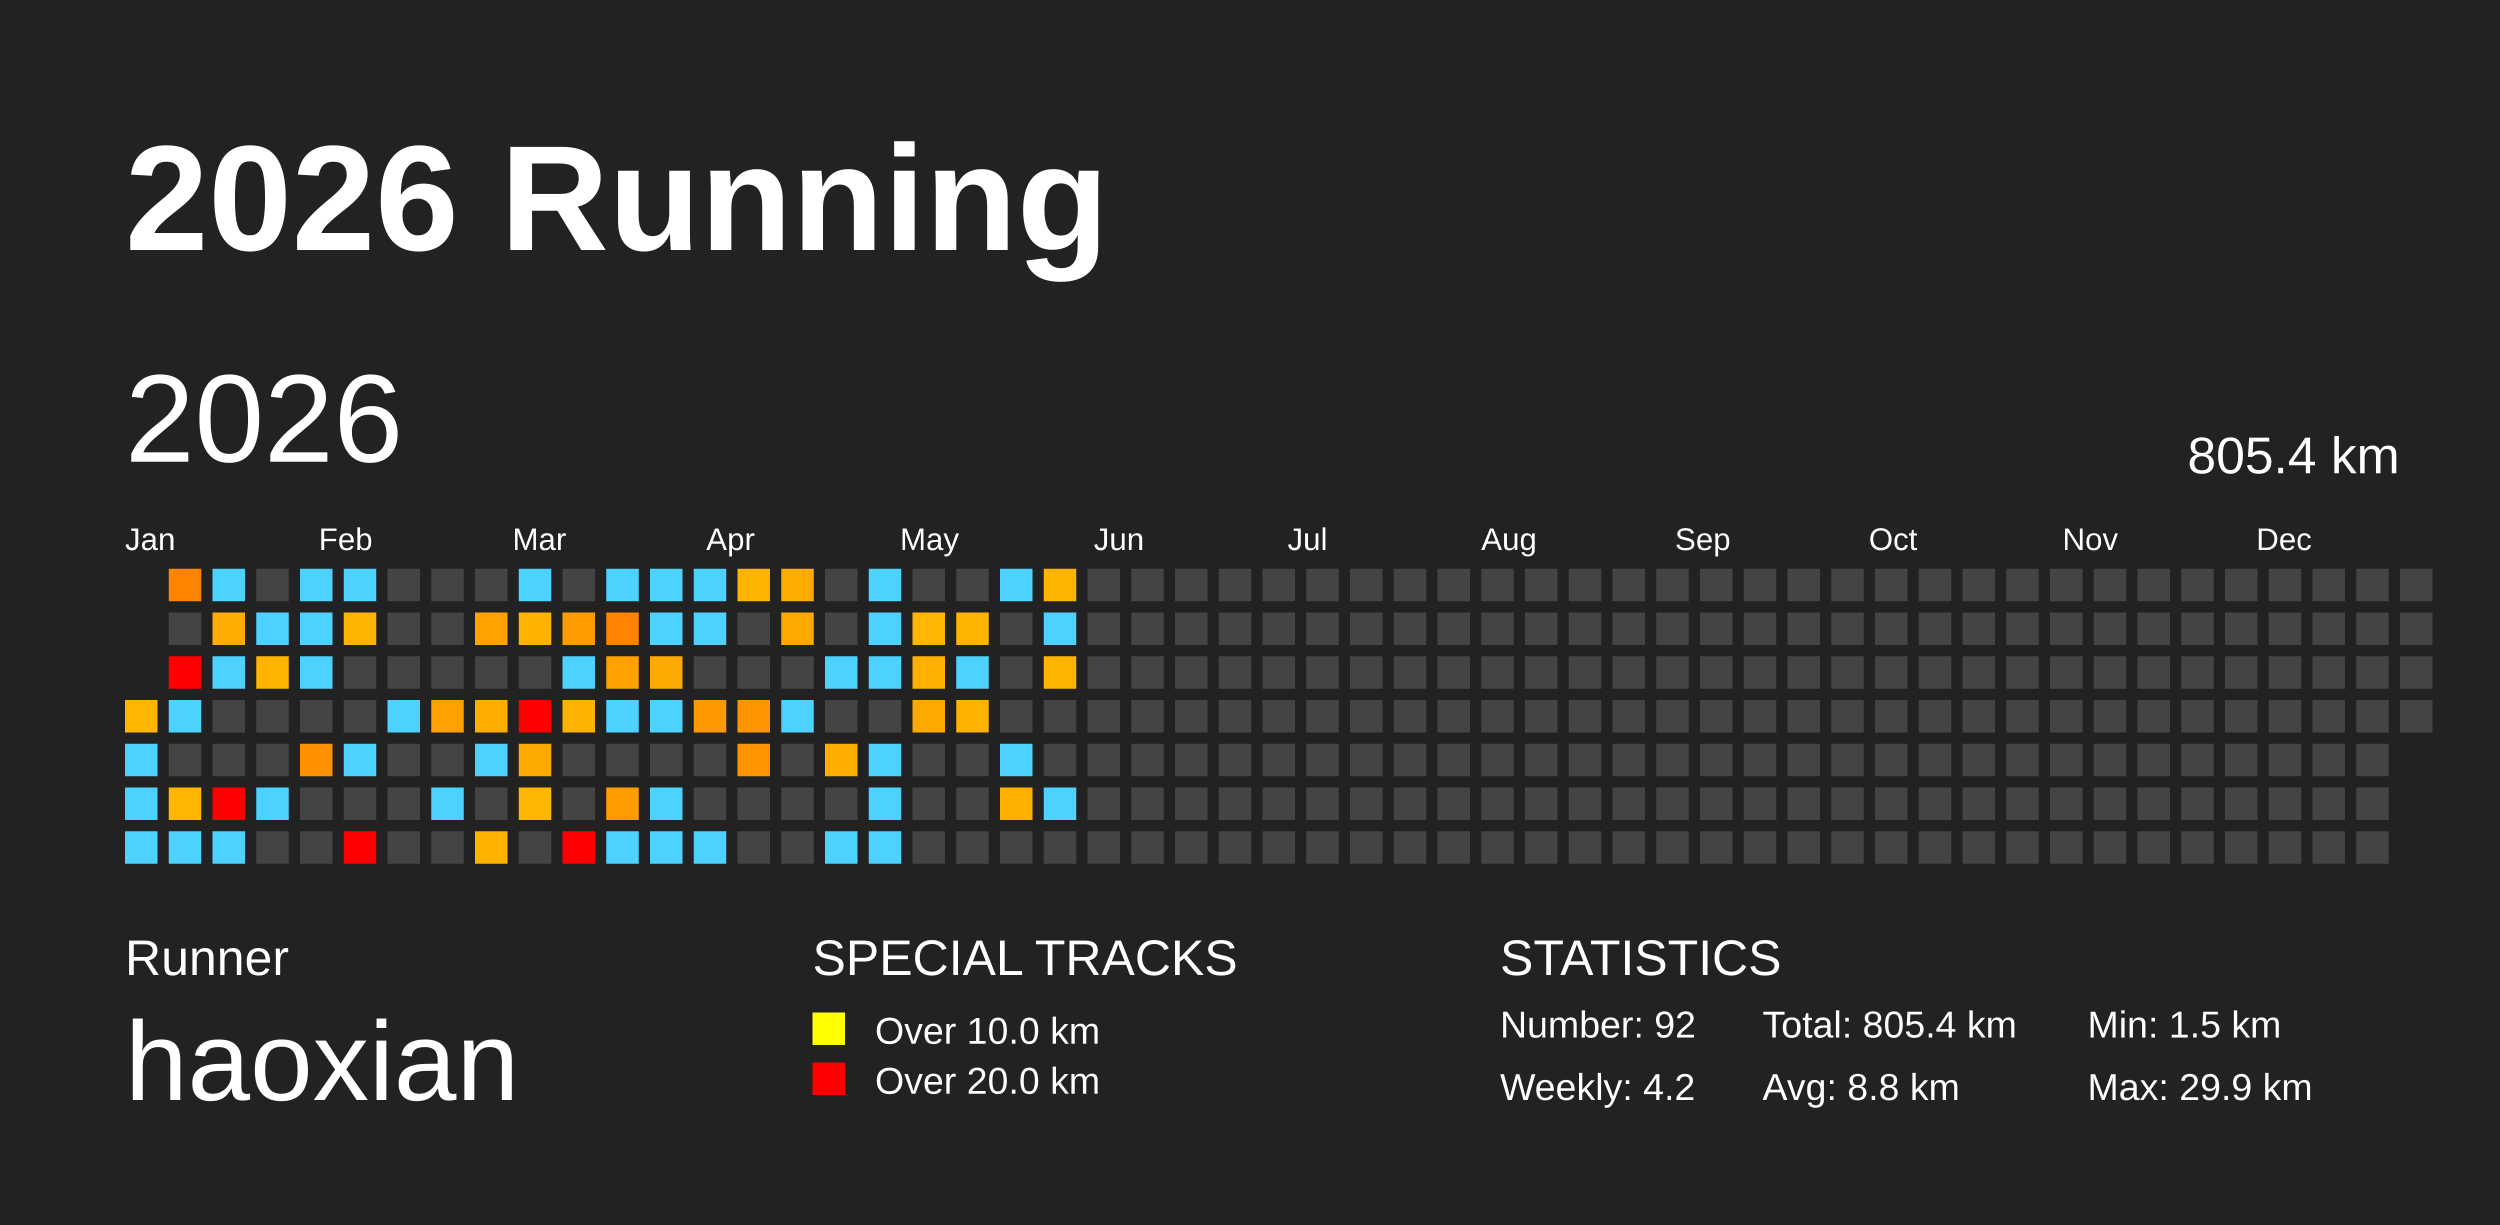
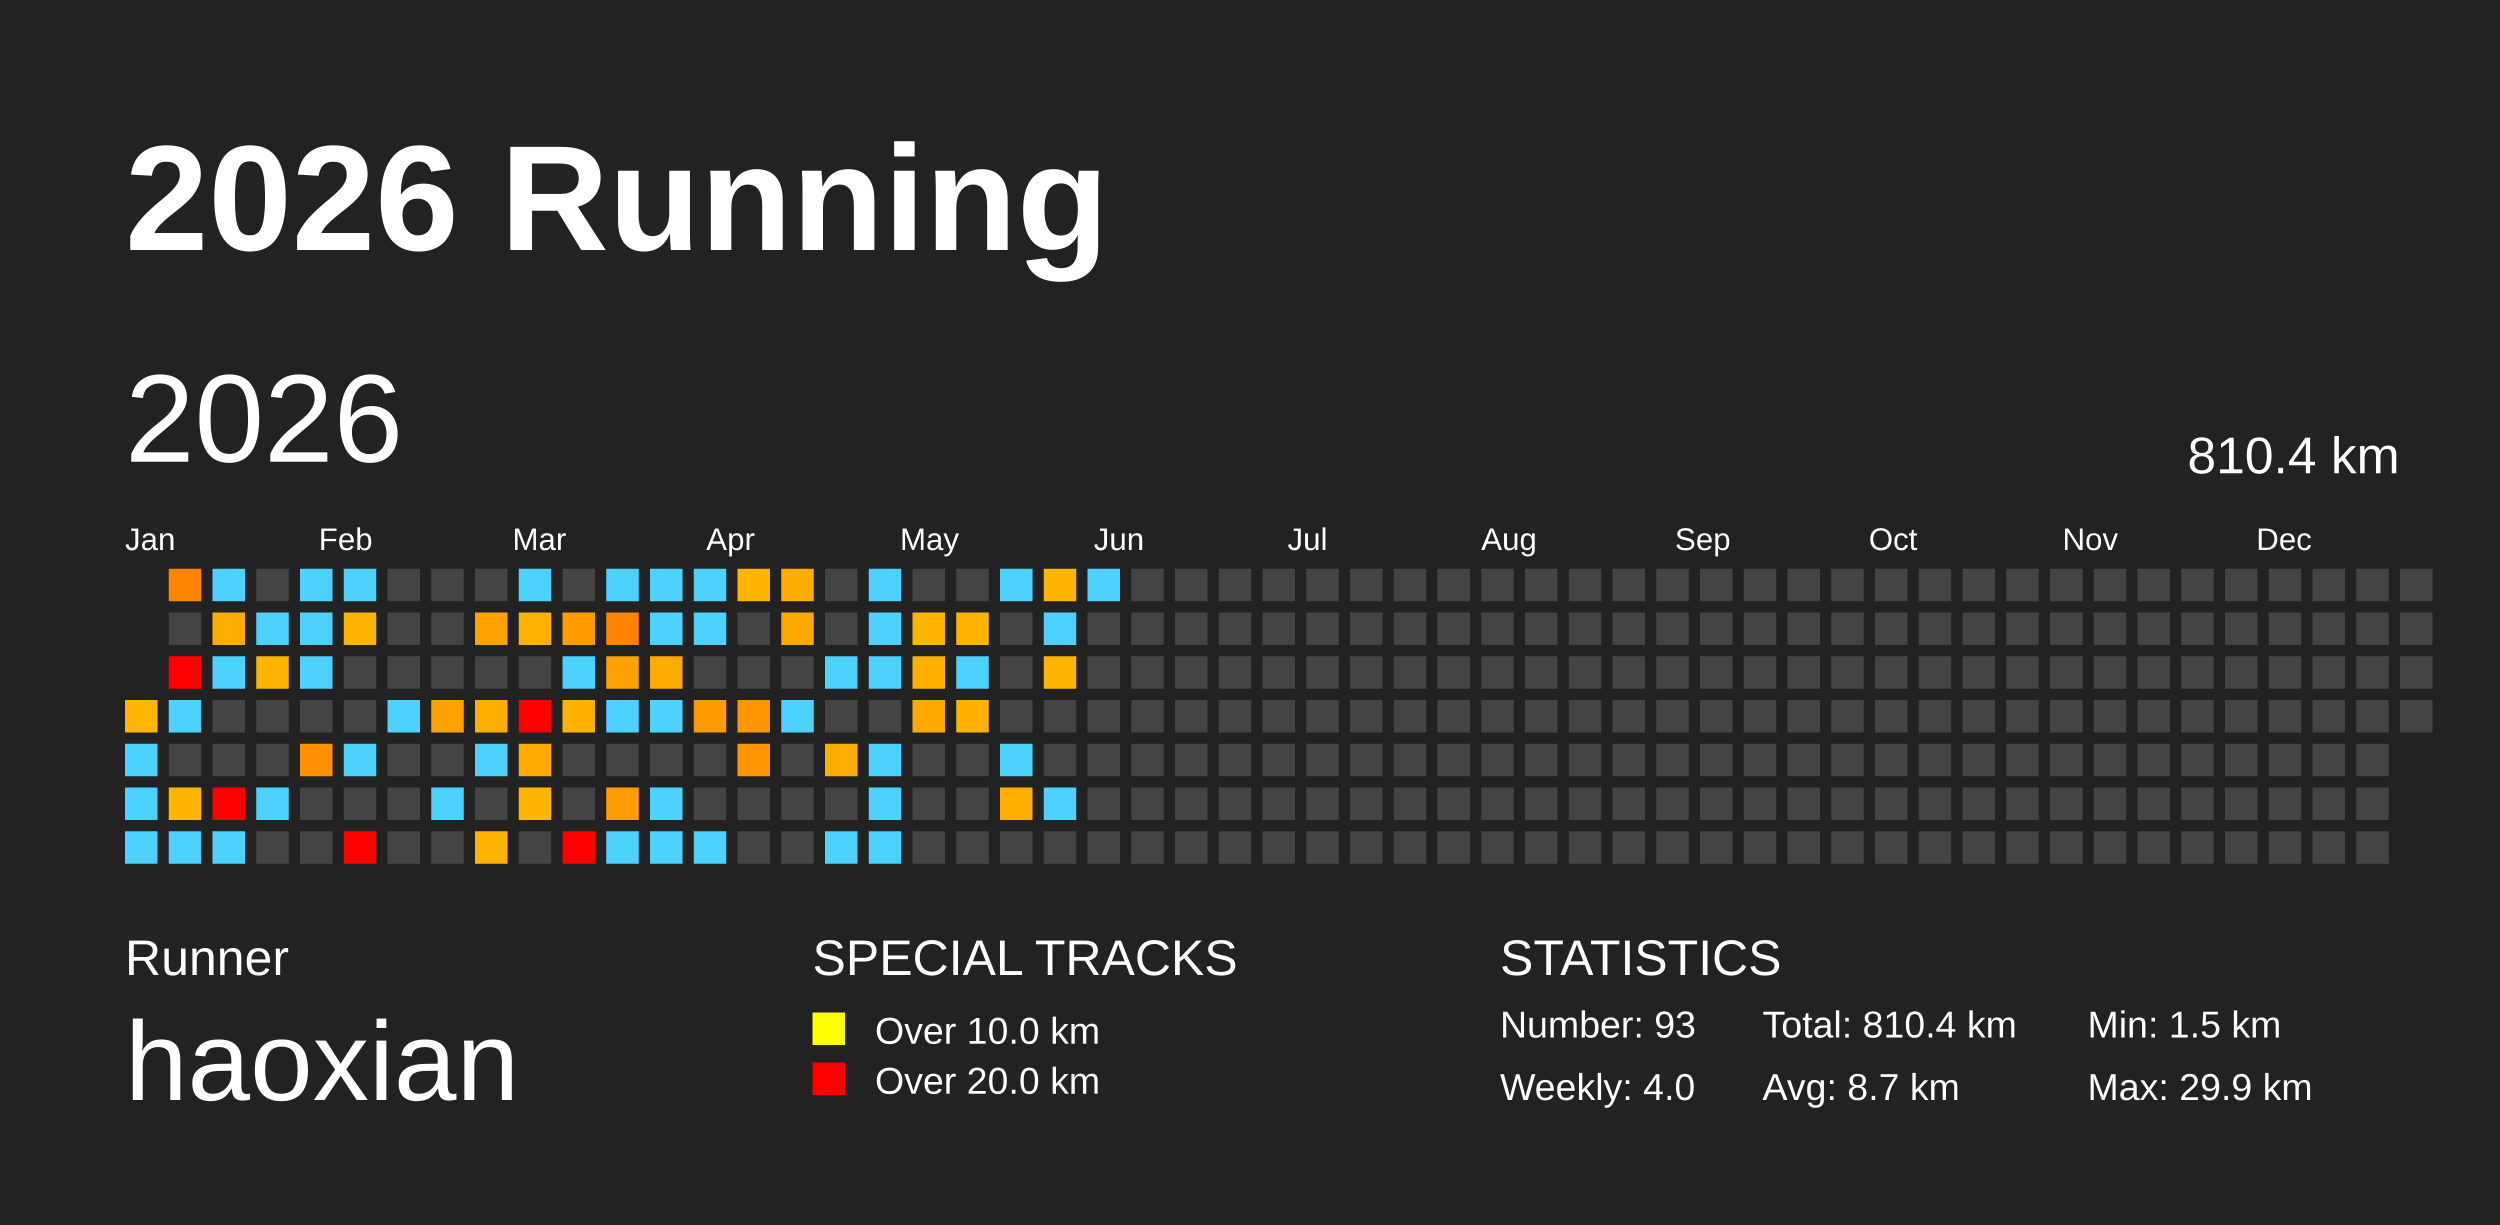
<svg xmlns="http://www.w3.org/2000/svg" baseProfile="full" height="98mm" version="1.1" viewBox="0,0,200,98" width="200mm">
  <defs />
  <rect fill="#222222" height="98" width="200" x="0" y="0" />
  <text fill="#FFFFFF" style="font-size:12px; font-family:Arial; font-weight:bold;" x="10" y="20">2026 Running</text>
  <text fill="#FFFFFF" style="font-size:4px; font-family:Arial" x="10" y="78">Runner</text>
  <text fill="#FFFFFF" style="font-size:9px; font-family:Arial" x="10" y="88">haoxian</text>
  <text fill="#FFFFFF" style="font-size:4px; font-family:Arial" x="65" y="78">SPECIAL TRACKS</text>
  <rect fill="yellow" height="2.6" width="2.6" x="65" y="81" />
  <text fill="#FFFFFF" style="font-size:3px; font-family:Arial" x="70" y="83.5">Over 10.0 km</text>
  <rect fill="red" height="2.6" width="2.6" x="65" y="85" />
  <text fill="#FFFFFF" style="font-size:3px; font-family:Arial" x="70" y="87.5">Over 20.0 km</text>
  <text fill="#FFFFFF" style="font-size:4px; font-family:Arial" x="120" y="78">STATISTICS</text>
-   <text fill="#FFFFFF" style="font-size:3px; font-family:Arial" x="120" y="83">Number: 92</text>
-   <text fill="#FFFFFF" style="font-size:3px; font-family:Arial" x="120" y="88">Weekly: 4.2</text>
-   <text fill="#FFFFFF" style="font-size:3px; font-family:Arial" x="141" y="83">Total: 805.4 km</text>
-   <text fill="#FFFFFF" style="font-size:3px; font-family:Arial" x="141" y="88">Avg: 8.8 km</text>
+   <text fill="#FFFFFF" style="font-size:3px; font-family:Arial" x="120" y="83">Number: 93</text>
+   <text fill="#FFFFFF" style="font-size:3px; font-family:Arial" x="120" y="88">Weekly: 4.0</text>
+   <text fill="#FFFFFF" style="font-size:3px; font-family:Arial" x="141" y="83">Total: 810.4 km</text>
+   <text fill="#FFFFFF" style="font-size:3px; font-family:Arial" x="141" y="88">Avg: 8.7 km</text>
  <text fill="#FFFFFF" style="font-size:3px; font-family:Arial" x="167" y="83">Min: 1.5 km</text>
  <text fill="#FFFFFF" style="font-size:3px; font-family:Arial" x="167" y="88">Max: 29.9 km</text>
  <text dominant-baseline="hanging" fill="#FFFFFF" style="font-size:10.0px; font-family:Arial;" x="10" y="30">2026</text>
-   <text dominant-baseline="hanging" fill="#FFFFFF" style="font-size:4.125px; font-family:Arial;" x="175" y="35">805.4 km</text>
+   <text dominant-baseline="hanging" fill="#FFFFFF" style="font-size:4.125px; font-family:Arial;" x="175" y="35">810.4 km</text>
  <text fill="#FFFFFF" style="font-size:2.5px; font-family:Arial" x="10.0" y="44">Jan</text>
  <text fill="#FFFFFF" style="font-size:2.5px; font-family:Arial" x="25.5" y="44">Feb</text>
  <text fill="#FFFFFF" style="font-size:2.5px; font-family:Arial" x="41.0" y="44">Mar</text>
  <text fill="#FFFFFF" style="font-size:2.5px; font-family:Arial" x="56.5" y="44">Apr</text>
  <text fill="#FFFFFF" style="font-size:2.5px; font-family:Arial" x="72.0" y="44">May</text>
  <text fill="#FFFFFF" style="font-size:2.5px; font-family:Arial" x="87.5" y="44">Jun</text>
  <text fill="#FFFFFF" style="font-size:2.5px; font-family:Arial" x="103.0" y="44">Jul</text>
  <text fill="#FFFFFF" style="font-size:2.5px; font-family:Arial" x="118.5" y="44">Aug</text>
  <text fill="#FFFFFF" style="font-size:2.5px; font-family:Arial" x="134.0" y="44">Sep</text>
  <text fill="#FFFFFF" style="font-size:2.5px; font-family:Arial" x="149.5" y="44">Oct</text>
  <text fill="#FFFFFF" style="font-size:2.5px; font-family:Arial" x="165.0" y="44">Nov</text>
  <text fill="#FFFFFF" style="font-size:2.5px; font-family:Arial" x="180.5" y="44">Dec</text>
  <rect fill="#ffb600" height="2.6" width="2.6" x="10.0" y="56.0" />
  <rect fill="#4dd2ff" height="2.6" width="2.6" x="10.0" y="59.5" />
  <rect fill="#4dd2ff" height="2.6" width="2.6" x="10.0" y="63.0" />
  <rect fill="#4dd2ff" height="2.6" width="2.6" x="10.0" y="66.5" />
  <rect fill="#ff8500" height="2.6" width="2.6" x="13.5" y="45.5" />
  <rect fill="#444444" height="2.6" width="2.6" x="13.5" y="49.0" />
  <rect fill="red" height="2.6" width="2.6" x="13.5" y="52.5" />
  <rect fill="#4dd2ff" height="2.6" width="2.6" x="13.5" y="56.0" />
  <rect fill="#444444" height="2.6" width="2.6" x="13.5" y="59.5" />
  <rect fill="#ffb600" height="2.6" width="2.6" x="13.5" y="63.0" />
  <rect fill="#4dd2ff" height="2.6" width="2.6" x="13.5" y="66.5" />
  <rect fill="#4dd2ff" height="2.6" width="2.6" x="17.0" y="45.5" />
  <rect fill="#ffad00" height="2.6" width="2.6" x="17.0" y="49.0" />
  <rect fill="#4dd2ff" height="2.6" width="2.6" x="17.0" y="52.5" />
  <rect fill="#444444" height="2.6" width="2.6" x="17.0" y="56.0" />
  <rect fill="#444444" height="2.6" width="2.6" x="17.0" y="59.5" />
  <rect fill="red" height="2.6" width="2.6" x="17.0" y="63.0" />
  <rect fill="#4dd2ff" height="2.6" width="2.6" x="17.0" y="66.5" />
  <rect fill="#444444" height="2.6" width="2.6" x="20.5" y="45.5" />
  <rect fill="#4dd2ff" height="2.6" width="2.6" x="20.5" y="49.0" />
  <rect fill="#ffb400" height="2.6" width="2.6" x="20.5" y="52.5" />
  <rect fill="#444444" height="2.6" width="2.6" x="20.5" y="56.0" />
  <rect fill="#444444" height="2.6" width="2.6" x="20.5" y="59.5" />
  <rect fill="#4dd2ff" height="2.6" width="2.6" x="20.5" y="63.0" />
  <rect fill="#444444" height="2.6" width="2.6" x="20.5" y="66.5" />
  <rect fill="#4dd2ff" height="2.6" width="2.6" x="24.0" y="45.5" />
  <rect fill="#4dd2ff" height="2.6" width="2.6" x="24.0" y="49.0" />
  <rect fill="#4dd2ff" height="2.6" width="2.6" x="24.0" y="52.5" />
  <rect fill="#444444" height="2.6" width="2.6" x="24.0" y="56.0" />
  <rect fill="#ff9100" height="2.6" width="2.6" x="24.0" y="59.5" />
  <rect fill="#444444" height="2.6" width="2.6" x="24.0" y="63.0" />
  <rect fill="#444444" height="2.6" width="2.6" x="24.0" y="66.5" />
  <rect fill="#4dd2ff" height="2.6" width="2.6" x="27.5" y="45.5" />
  <rect fill="#ffb400" height="2.6" width="2.6" x="27.5" y="49.0" />
  <rect fill="#444444" height="2.6" width="2.6" x="27.5" y="52.5" />
  <rect fill="#444444" height="2.6" width="2.6" x="27.5" y="56.0" />
  <rect fill="#4dd2ff" height="2.6" width="2.6" x="27.5" y="59.5" />
  <rect fill="#444444" height="2.6" width="2.6" x="27.5" y="63.0" />
  <rect fill="red" height="2.6" width="2.6" x="27.5" y="66.5" />
  <rect fill="#444444" height="2.6" width="2.6" x="31.0" y="45.5" />
  <rect fill="#444444" height="2.6" width="2.6" x="31.0" y="49.0" />
  <rect fill="#444444" height="2.6" width="2.6" x="31.0" y="52.5" />
  <rect fill="#4dd2ff" height="2.6" width="2.6" x="31.0" y="56.0" />
  <rect fill="#444444" height="2.6" width="2.6" x="31.0" y="59.5" />
  <rect fill="#444444" height="2.6" width="2.6" x="31.0" y="63.0" />
  <rect fill="#444444" height="2.6" width="2.6" x="31.0" y="66.5" />
  <rect fill="#444444" height="2.6" width="2.6" x="34.5" y="45.5" />
  <rect fill="#444444" height="2.6" width="2.6" x="34.5" y="49.0" />
  <rect fill="#444444" height="2.6" width="2.6" x="34.5" y="52.5" />
  <rect fill="#ffa100" height="2.6" width="2.6" x="34.5" y="56.0" />
  <rect fill="#444444" height="2.6" width="2.6" x="34.5" y="59.5" />
  <rect fill="#4dd2ff" height="2.6" width="2.6" x="34.5" y="63.0" />
  <rect fill="#444444" height="2.6" width="2.6" x="34.5" y="66.5" />
  <rect fill="#444444" height="2.6" width="2.6" x="38.0" y="45.5" />
  <rect fill="#ffa200" height="2.6" width="2.6" x="38.0" y="49.0" />
  <rect fill="#444444" height="2.6" width="2.6" x="38.0" y="52.5" />
  <rect fill="#ffae00" height="2.6" width="2.6" x="38.0" y="56.0" />
  <rect fill="#4dd2ff" height="2.6" width="2.6" x="38.0" y="59.5" />
  <rect fill="#444444" height="2.6" width="2.6" x="38.0" y="63.0" />
  <rect fill="#ffb200" height="2.6" width="2.6" x="38.0" y="66.5" />
  <rect fill="#4dd2ff" height="2.6" width="2.6" x="41.5" y="45.5" />
  <rect fill="#ffb300" height="2.6" width="2.6" x="41.5" y="49.0" />
  <rect fill="#444444" height="2.6" width="2.6" x="41.5" y="52.5" />
  <rect fill="red" height="2.6" width="2.6" x="41.5" y="56.0" />
  <rect fill="#ffaa00" height="2.6" width="2.6" x="41.5" y="59.5" />
  <rect fill="#ffb600" height="2.6" width="2.6" x="41.5" y="63.0" />
  <rect fill="#444444" height="2.6" width="2.6" x="41.5" y="66.5" />
  <rect fill="#444444" height="2.6" width="2.6" x="45.0" y="45.5" />
  <rect fill="#ff9d00" height="2.6" width="2.6" x="45.0" y="49.0" />
  <rect fill="#4dd2ff" height="2.6" width="2.6" x="45.0" y="52.5" />
  <rect fill="#ffb200" height="2.6" width="2.6" x="45.0" y="56.0" />
  <rect fill="#444444" height="2.6" width="2.6" x="45.0" y="59.5" />
  <rect fill="#444444" height="2.6" width="2.6" x="45.0" y="63.0" />
  <rect fill="red" height="2.6" width="2.6" x="45.0" y="66.5" />
  <rect fill="#4dd2ff" height="2.6" width="2.6" x="48.5" y="45.5" />
  <rect fill="#ff8300" height="2.6" width="2.6" x="48.5" y="49.0" />
  <rect fill="#ffa100" height="2.6" width="2.6" x="48.5" y="52.5" />
  <rect fill="#4dd2ff" height="2.6" width="2.6" x="48.5" y="56.0" />
  <rect fill="#444444" height="2.6" width="2.6" x="48.5" y="59.5" />
  <rect fill="#ff9d00" height="2.6" width="2.6" x="48.5" y="63.0" />
  <rect fill="#4dd2ff" height="2.6" width="2.6" x="48.5" y="66.5" />
  <rect fill="#4dd2ff" height="2.6" width="2.6" x="52.0" y="45.5" />
  <rect fill="#4dd2ff" height="2.6" width="2.6" x="52.0" y="49.0" />
  <rect fill="#ffaa00" height="2.6" width="2.6" x="52.0" y="52.5" />
  <rect fill="#4dd2ff" height="2.6" width="2.6" x="52.0" y="56.0" />
  <rect fill="#444444" height="2.6" width="2.6" x="52.0" y="59.5" />
  <rect fill="#4dd2ff" height="2.6" width="2.6" x="52.0" y="63.0" />
  <rect fill="#4dd2ff" height="2.6" width="2.6" x="52.0" y="66.5" />
  <rect fill="#4dd2ff" height="2.6" width="2.6" x="55.5" y="45.5" />
  <rect fill="#4dd2ff" height="2.6" width="2.6" x="55.5" y="49.0" />
  <rect fill="#444444" height="2.6" width="2.6" x="55.5" y="52.5" />
  <rect fill="#ff9900" height="2.6" width="2.6" x="55.5" y="56.0" />
  <rect fill="#444444" height="2.6" width="2.6" x="55.5" y="59.5" />
  <rect fill="#444444" height="2.6" width="2.6" x="55.5" y="63.0" />
  <rect fill="#4dd2ff" height="2.6" width="2.6" x="55.5" y="66.5" />
  <rect fill="#ffb400" height="2.6" width="2.6" x="59.0" y="45.5" />
  <rect fill="#444444" height="2.6" width="2.6" x="59.0" y="49.0" />
  <rect fill="#444444" height="2.6" width="2.6" x="59.0" y="52.5" />
  <rect fill="#ff9600" height="2.6" width="2.6" x="59.0" y="56.0" />
  <rect fill="#ff9600" height="2.6" width="2.6" x="59.0" y="59.5" />
  <rect fill="#444444" height="2.6" width="2.6" x="59.0" y="63.0" />
  <rect fill="#444444" height="2.6" width="2.6" x="59.0" y="66.5" />
  <rect fill="#ffac00" height="2.6" width="2.6" x="62.5" y="45.5" />
  <rect fill="#ffa900" height="2.6" width="2.6" x="62.5" y="49.0" />
  <rect fill="#444444" height="2.6" width="2.6" x="62.5" y="52.5" />
  <rect fill="#4dd2ff" height="2.6" width="2.6" x="62.5" y="56.0" />
  <rect fill="#444444" height="2.6" width="2.6" x="62.5" y="59.5" />
  <rect fill="#444444" height="2.6" width="2.6" x="62.5" y="63.0" />
  <rect fill="#444444" height="2.6" width="2.6" x="62.5" y="66.5" />
  <rect fill="#444444" height="2.6" width="2.6" x="66.0" y="45.5" />
  <rect fill="#444444" height="2.6" width="2.6" x="66.0" y="49.0" />
  <rect fill="#4dd2ff" height="2.6" width="2.6" x="66.0" y="52.5" />
  <rect fill="#444444" height="2.6" width="2.6" x="66.0" y="56.0" />
  <rect fill="#ffae00" height="2.6" width="2.6" x="66.0" y="59.5" />
  <rect fill="#444444" height="2.6" width="2.6" x="66.0" y="63.0" />
  <rect fill="#4dd2ff" height="2.6" width="2.6" x="66.0" y="66.5" />
  <rect fill="#4dd2ff" height="2.6" width="2.6" x="69.5" y="45.5" />
  <rect fill="#4dd2ff" height="2.6" width="2.6" x="69.5" y="49.0" />
  <rect fill="#4dd2ff" height="2.6" width="2.6" x="69.5" y="52.5" />
  <rect fill="#444444" height="2.6" width="2.6" x="69.5" y="56.0" />
  <rect fill="#4dd2ff" height="2.6" width="2.6" x="69.5" y="59.5" />
  <rect fill="#4dd2ff" height="2.6" width="2.6" x="69.5" y="63.0" />
  <rect fill="#4dd2ff" height="2.6" width="2.6" x="69.5" y="66.5" />
  <rect fill="#444444" height="2.6" width="2.6" x="73.0" y="45.5" />
  <rect fill="#ffb600" height="2.6" width="2.6" x="73.0" y="49.0" />
  <rect fill="#ffb000" height="2.6" width="2.6" x="73.0" y="52.5" />
  <rect fill="#ffa900" height="2.6" width="2.6" x="73.0" y="56.0" />
  <rect fill="#444444" height="2.6" width="2.6" x="73.0" y="59.5" />
  <rect fill="#444444" height="2.6" width="2.6" x="73.0" y="63.0" />
  <rect fill="#444444" height="2.6" width="2.6" x="73.0" y="66.5" />
  <rect fill="#444444" height="2.6" width="2.6" x="76.5" y="45.5" />
  <rect fill="#ffb400" height="2.6" width="2.6" x="76.5" y="49.0" />
  <rect fill="#4dd2ff" height="2.6" width="2.6" x="76.5" y="52.5" />
  <rect fill="#ffb200" height="2.6" width="2.6" x="76.5" y="56.0" />
  <rect fill="#444444" height="2.6" width="2.6" x="76.5" y="59.5" />
  <rect fill="#444444" height="2.6" width="2.6" x="76.5" y="63.0" />
  <rect fill="#444444" height="2.6" width="2.6" x="76.5" y="66.5" />
  <rect fill="#4dd2ff" height="2.6" width="2.6" x="80.0" y="45.5" />
  <rect fill="#444444" height="2.6" width="2.6" x="80.0" y="49.0" />
  <rect fill="#444444" height="2.6" width="2.6" x="80.0" y="52.5" />
  <rect fill="#444444" height="2.6" width="2.6" x="80.0" y="56.0" />
  <rect fill="#4dd2ff" height="2.6" width="2.6" x="80.0" y="59.5" />
  <rect fill="#ffaf00" height="2.6" width="2.6" x="80.0" y="63.0" />
  <rect fill="#444444" height="2.6" width="2.6" x="80.0" y="66.5" />
  <rect fill="#ffb400" height="2.6" width="2.6" x="83.5" y="45.5" />
  <rect fill="#4dd2ff" height="2.6" width="2.6" x="83.5" y="49.0" />
  <rect fill="#ffb400" height="2.6" width="2.6" x="83.5" y="52.5" />
  <rect fill="#444444" height="2.6" width="2.6" x="83.5" y="56.0" />
  <rect fill="#444444" height="2.6" width="2.6" x="83.5" y="59.5" />
  <rect fill="#4dd2ff" height="2.6" width="2.6" x="83.5" y="63.0" />
  <rect fill="#444444" height="2.6" width="2.6" x="83.5" y="66.5" />
-   <rect fill="#444444" height="2.6" width="2.6" x="87.0" y="45.5" />
+   <rect fill="#4dd2ff" height="2.6" width="2.6" x="87.0" y="45.5" />
  <rect fill="#444444" height="2.6" width="2.6" x="87.0" y="49.0" />
  <rect fill="#444444" height="2.6" width="2.6" x="87.0" y="52.5" />
  <rect fill="#444444" height="2.6" width="2.6" x="87.0" y="56.0" />
  <rect fill="#444444" height="2.6" width="2.6" x="87.0" y="59.5" />
  <rect fill="#444444" height="2.6" width="2.6" x="87.0" y="63.0" />
  <rect fill="#444444" height="2.6" width="2.6" x="87.0" y="66.5" />
  <rect fill="#444444" height="2.6" width="2.6" x="90.5" y="45.5" />
  <rect fill="#444444" height="2.6" width="2.6" x="90.5" y="49.0" />
  <rect fill="#444444" height="2.6" width="2.6" x="90.5" y="52.5" />
  <rect fill="#444444" height="2.6" width="2.6" x="90.5" y="56.0" />
  <rect fill="#444444" height="2.6" width="2.6" x="90.5" y="59.5" />
  <rect fill="#444444" height="2.6" width="2.6" x="90.5" y="63.0" />
  <rect fill="#444444" height="2.6" width="2.6" x="90.5" y="66.5" />
  <rect fill="#444444" height="2.6" width="2.6" x="94.0" y="45.5" />
  <rect fill="#444444" height="2.6" width="2.6" x="94.0" y="49.0" />
  <rect fill="#444444" height="2.6" width="2.6" x="94.0" y="52.5" />
  <rect fill="#444444" height="2.6" width="2.6" x="94.0" y="56.0" />
  <rect fill="#444444" height="2.6" width="2.6" x="94.0" y="59.5" />
  <rect fill="#444444" height="2.6" width="2.6" x="94.0" y="63.0" />
  <rect fill="#444444" height="2.6" width="2.6" x="94.0" y="66.5" />
  <rect fill="#444444" height="2.6" width="2.6" x="97.5" y="45.5" />
  <rect fill="#444444" height="2.6" width="2.6" x="97.5" y="49.0" />
  <rect fill="#444444" height="2.6" width="2.6" x="97.5" y="52.5" />
  <rect fill="#444444" height="2.6" width="2.6" x="97.5" y="56.0" />
  <rect fill="#444444" height="2.6" width="2.6" x="97.5" y="59.5" />
  <rect fill="#444444" height="2.6" width="2.6" x="97.5" y="63.0" />
  <rect fill="#444444" height="2.6" width="2.6" x="97.5" y="66.5" />
  <rect fill="#444444" height="2.6" width="2.6" x="101.0" y="45.5" />
  <rect fill="#444444" height="2.6" width="2.6" x="101.0" y="49.0" />
  <rect fill="#444444" height="2.6" width="2.6" x="101.0" y="52.5" />
  <rect fill="#444444" height="2.6" width="2.6" x="101.0" y="56.0" />
  <rect fill="#444444" height="2.6" width="2.6" x="101.0" y="59.5" />
  <rect fill="#444444" height="2.6" width="2.6" x="101.0" y="63.0" />
  <rect fill="#444444" height="2.6" width="2.6" x="101.0" y="66.5" />
  <rect fill="#444444" height="2.6" width="2.6" x="104.5" y="45.5" />
  <rect fill="#444444" height="2.6" width="2.6" x="104.5" y="49.0" />
  <rect fill="#444444" height="2.6" width="2.6" x="104.5" y="52.5" />
  <rect fill="#444444" height="2.6" width="2.6" x="104.5" y="56.0" />
  <rect fill="#444444" height="2.6" width="2.6" x="104.5" y="59.5" />
  <rect fill="#444444" height="2.6" width="2.6" x="104.5" y="63.0" />
  <rect fill="#444444" height="2.6" width="2.6" x="104.5" y="66.5" />
  <rect fill="#444444" height="2.6" width="2.6" x="108.0" y="45.5" />
  <rect fill="#444444" height="2.6" width="2.6" x="108.0" y="49.0" />
  <rect fill="#444444" height="2.6" width="2.6" x="108.0" y="52.5" />
  <rect fill="#444444" height="2.6" width="2.6" x="108.0" y="56.0" />
  <rect fill="#444444" height="2.6" width="2.6" x="108.0" y="59.5" />
  <rect fill="#444444" height="2.6" width="2.6" x="108.0" y="63.0" />
  <rect fill="#444444" height="2.6" width="2.6" x="108.0" y="66.5" />
  <rect fill="#444444" height="2.6" width="2.6" x="111.5" y="45.5" />
  <rect fill="#444444" height="2.6" width="2.6" x="111.5" y="49.0" />
  <rect fill="#444444" height="2.6" width="2.6" x="111.5" y="52.5" />
  <rect fill="#444444" height="2.6" width="2.6" x="111.5" y="56.0" />
  <rect fill="#444444" height="2.6" width="2.6" x="111.5" y="59.5" />
  <rect fill="#444444" height="2.6" width="2.6" x="111.5" y="63.0" />
  <rect fill="#444444" height="2.6" width="2.6" x="111.5" y="66.5" />
  <rect fill="#444444" height="2.6" width="2.6" x="115.0" y="45.5" />
  <rect fill="#444444" height="2.6" width="2.6" x="115.0" y="49.0" />
  <rect fill="#444444" height="2.6" width="2.6" x="115.0" y="52.5" />
  <rect fill="#444444" height="2.6" width="2.6" x="115.0" y="56.0" />
  <rect fill="#444444" height="2.6" width="2.6" x="115.0" y="59.5" />
  <rect fill="#444444" height="2.6" width="2.6" x="115.0" y="63.0" />
  <rect fill="#444444" height="2.6" width="2.6" x="115.0" y="66.5" />
  <rect fill="#444444" height="2.6" width="2.6" x="118.5" y="45.5" />
  <rect fill="#444444" height="2.6" width="2.6" x="118.5" y="49.0" />
  <rect fill="#444444" height="2.6" width="2.6" x="118.5" y="52.5" />
  <rect fill="#444444" height="2.6" width="2.6" x="118.5" y="56.0" />
  <rect fill="#444444" height="2.6" width="2.6" x="118.5" y="59.5" />
  <rect fill="#444444" height="2.6" width="2.6" x="118.5" y="63.0" />
  <rect fill="#444444" height="2.6" width="2.6" x="118.5" y="66.5" />
  <rect fill="#444444" height="2.6" width="2.6" x="122.0" y="45.5" />
  <rect fill="#444444" height="2.6" width="2.6" x="122.0" y="49.0" />
  <rect fill="#444444" height="2.6" width="2.6" x="122.0" y="52.5" />
  <rect fill="#444444" height="2.6" width="2.6" x="122.0" y="56.0" />
  <rect fill="#444444" height="2.6" width="2.6" x="122.0" y="59.5" />
  <rect fill="#444444" height="2.6" width="2.6" x="122.0" y="63.0" />
  <rect fill="#444444" height="2.6" width="2.6" x="122.0" y="66.5" />
  <rect fill="#444444" height="2.6" width="2.6" x="125.5" y="45.5" />
  <rect fill="#444444" height="2.6" width="2.6" x="125.5" y="49.0" />
  <rect fill="#444444" height="2.6" width="2.6" x="125.5" y="52.5" />
  <rect fill="#444444" height="2.6" width="2.6" x="125.5" y="56.0" />
  <rect fill="#444444" height="2.6" width="2.6" x="125.5" y="59.5" />
  <rect fill="#444444" height="2.6" width="2.6" x="125.5" y="63.0" />
  <rect fill="#444444" height="2.6" width="2.6" x="125.5" y="66.5" />
  <rect fill="#444444" height="2.6" width="2.6" x="129.0" y="45.5" />
  <rect fill="#444444" height="2.6" width="2.6" x="129.0" y="49.0" />
  <rect fill="#444444" height="2.6" width="2.6" x="129.0" y="52.5" />
  <rect fill="#444444" height="2.6" width="2.6" x="129.0" y="56.0" />
  <rect fill="#444444" height="2.6" width="2.6" x="129.0" y="59.5" />
  <rect fill="#444444" height="2.6" width="2.6" x="129.0" y="63.0" />
  <rect fill="#444444" height="2.6" width="2.6" x="129.0" y="66.5" />
  <rect fill="#444444" height="2.6" width="2.6" x="132.5" y="45.5" />
  <rect fill="#444444" height="2.6" width="2.6" x="132.5" y="49.0" />
  <rect fill="#444444" height="2.6" width="2.6" x="132.5" y="52.5" />
  <rect fill="#444444" height="2.6" width="2.6" x="132.5" y="56.0" />
  <rect fill="#444444" height="2.6" width="2.6" x="132.5" y="59.5" />
  <rect fill="#444444" height="2.6" width="2.6" x="132.5" y="63.0" />
  <rect fill="#444444" height="2.6" width="2.6" x="132.5" y="66.5" />
  <rect fill="#444444" height="2.6" width="2.6" x="136.0" y="45.5" />
  <rect fill="#444444" height="2.6" width="2.6" x="136.0" y="49.0" />
  <rect fill="#444444" height="2.6" width="2.6" x="136.0" y="52.5" />
  <rect fill="#444444" height="2.6" width="2.6" x="136.0" y="56.0" />
  <rect fill="#444444" height="2.6" width="2.6" x="136.0" y="59.5" />
  <rect fill="#444444" height="2.6" width="2.6" x="136.0" y="63.0" />
  <rect fill="#444444" height="2.6" width="2.6" x="136.0" y="66.5" />
  <rect fill="#444444" height="2.6" width="2.6" x="139.5" y="45.5" />
  <rect fill="#444444" height="2.6" width="2.6" x="139.5" y="49.0" />
  <rect fill="#444444" height="2.6" width="2.6" x="139.5" y="52.5" />
  <rect fill="#444444" height="2.6" width="2.6" x="139.5" y="56.0" />
  <rect fill="#444444" height="2.6" width="2.6" x="139.5" y="59.5" />
  <rect fill="#444444" height="2.6" width="2.6" x="139.5" y="63.0" />
  <rect fill="#444444" height="2.6" width="2.6" x="139.5" y="66.5" />
  <rect fill="#444444" height="2.6" width="2.6" x="143.0" y="45.5" />
  <rect fill="#444444" height="2.6" width="2.6" x="143.0" y="49.0" />
  <rect fill="#444444" height="2.6" width="2.6" x="143.0" y="52.5" />
  <rect fill="#444444" height="2.6" width="2.6" x="143.0" y="56.0" />
  <rect fill="#444444" height="2.6" width="2.6" x="143.0" y="59.5" />
  <rect fill="#444444" height="2.6" width="2.6" x="143.0" y="63.0" />
  <rect fill="#444444" height="2.6" width="2.6" x="143.0" y="66.5" />
  <rect fill="#444444" height="2.6" width="2.6" x="146.5" y="45.5" />
  <rect fill="#444444" height="2.6" width="2.6" x="146.5" y="49.0" />
  <rect fill="#444444" height="2.6" width="2.6" x="146.5" y="52.5" />
  <rect fill="#444444" height="2.6" width="2.6" x="146.5" y="56.0" />
  <rect fill="#444444" height="2.6" width="2.6" x="146.5" y="59.5" />
  <rect fill="#444444" height="2.6" width="2.6" x="146.5" y="63.0" />
  <rect fill="#444444" height="2.6" width="2.6" x="146.5" y="66.5" />
  <rect fill="#444444" height="2.6" width="2.6" x="150.0" y="45.5" />
  <rect fill="#444444" height="2.6" width="2.6" x="150.0" y="49.0" />
  <rect fill="#444444" height="2.6" width="2.6" x="150.0" y="52.5" />
  <rect fill="#444444" height="2.6" width="2.6" x="150.0" y="56.0" />
  <rect fill="#444444" height="2.6" width="2.6" x="150.0" y="59.5" />
  <rect fill="#444444" height="2.6" width="2.6" x="150.0" y="63.0" />
  <rect fill="#444444" height="2.6" width="2.6" x="150.0" y="66.5" />
  <rect fill="#444444" height="2.6" width="2.6" x="153.5" y="45.5" />
  <rect fill="#444444" height="2.6" width="2.6" x="153.5" y="49.0" />
  <rect fill="#444444" height="2.6" width="2.6" x="153.5" y="52.5" />
  <rect fill="#444444" height="2.6" width="2.6" x="153.5" y="56.0" />
  <rect fill="#444444" height="2.6" width="2.6" x="153.5" y="59.5" />
  <rect fill="#444444" height="2.6" width="2.6" x="153.5" y="63.0" />
  <rect fill="#444444" height="2.6" width="2.6" x="153.5" y="66.5" />
  <rect fill="#444444" height="2.6" width="2.6" x="157.0" y="45.5" />
  <rect fill="#444444" height="2.6" width="2.6" x="157.0" y="49.0" />
  <rect fill="#444444" height="2.6" width="2.6" x="157.0" y="52.5" />
  <rect fill="#444444" height="2.6" width="2.6" x="157.0" y="56.0" />
  <rect fill="#444444" height="2.6" width="2.6" x="157.0" y="59.5" />
  <rect fill="#444444" height="2.6" width="2.6" x="157.0" y="63.0" />
  <rect fill="#444444" height="2.6" width="2.6" x="157.0" y="66.5" />
  <rect fill="#444444" height="2.6" width="2.6" x="160.5" y="45.5" />
  <rect fill="#444444" height="2.6" width="2.6" x="160.5" y="49.0" />
  <rect fill="#444444" height="2.6" width="2.6" x="160.5" y="52.5" />
  <rect fill="#444444" height="2.6" width="2.6" x="160.5" y="56.0" />
  <rect fill="#444444" height="2.6" width="2.6" x="160.5" y="59.5" />
  <rect fill="#444444" height="2.6" width="2.6" x="160.5" y="63.0" />
  <rect fill="#444444" height="2.6" width="2.6" x="160.5" y="66.5" />
  <rect fill="#444444" height="2.6" width="2.6" x="164.0" y="45.5" />
  <rect fill="#444444" height="2.6" width="2.6" x="164.0" y="49.0" />
  <rect fill="#444444" height="2.6" width="2.6" x="164.0" y="52.5" />
  <rect fill="#444444" height="2.6" width="2.6" x="164.0" y="56.0" />
  <rect fill="#444444" height="2.6" width="2.6" x="164.0" y="59.5" />
  <rect fill="#444444" height="2.6" width="2.6" x="164.0" y="63.0" />
  <rect fill="#444444" height="2.6" width="2.6" x="164.0" y="66.5" />
  <rect fill="#444444" height="2.6" width="2.6" x="167.5" y="45.5" />
  <rect fill="#444444" height="2.6" width="2.6" x="167.5" y="49.0" />
  <rect fill="#444444" height="2.6" width="2.6" x="167.5" y="52.5" />
  <rect fill="#444444" height="2.6" width="2.6" x="167.5" y="56.0" />
  <rect fill="#444444" height="2.6" width="2.6" x="167.5" y="59.5" />
  <rect fill="#444444" height="2.6" width="2.6" x="167.5" y="63.0" />
  <rect fill="#444444" height="2.6" width="2.6" x="167.5" y="66.5" />
  <rect fill="#444444" height="2.6" width="2.6" x="171.0" y="45.5" />
  <rect fill="#444444" height="2.6" width="2.6" x="171.0" y="49.0" />
  <rect fill="#444444" height="2.6" width="2.6" x="171.0" y="52.5" />
  <rect fill="#444444" height="2.6" width="2.6" x="171.0" y="56.0" />
  <rect fill="#444444" height="2.6" width="2.6" x="171.0" y="59.5" />
  <rect fill="#444444" height="2.6" width="2.6" x="171.0" y="63.0" />
  <rect fill="#444444" height="2.6" width="2.6" x="171.0" y="66.5" />
  <rect fill="#444444" height="2.6" width="2.6" x="174.5" y="45.5" />
  <rect fill="#444444" height="2.6" width="2.6" x="174.5" y="49.0" />
  <rect fill="#444444" height="2.6" width="2.6" x="174.5" y="52.5" />
  <rect fill="#444444" height="2.6" width="2.6" x="174.5" y="56.0" />
  <rect fill="#444444" height="2.6" width="2.6" x="174.5" y="59.5" />
  <rect fill="#444444" height="2.6" width="2.6" x="174.5" y="63.0" />
  <rect fill="#444444" height="2.6" width="2.6" x="174.5" y="66.5" />
  <rect fill="#444444" height="2.6" width="2.6" x="178.0" y="45.5" />
  <rect fill="#444444" height="2.6" width="2.6" x="178.0" y="49.0" />
  <rect fill="#444444" height="2.6" width="2.6" x="178.0" y="52.5" />
  <rect fill="#444444" height="2.6" width="2.6" x="178.0" y="56.0" />
  <rect fill="#444444" height="2.6" width="2.6" x="178.0" y="59.5" />
  <rect fill="#444444" height="2.6" width="2.6" x="178.0" y="63.0" />
  <rect fill="#444444" height="2.6" width="2.6" x="178.0" y="66.5" />
  <rect fill="#444444" height="2.6" width="2.6" x="181.5" y="45.5" />
  <rect fill="#444444" height="2.6" width="2.6" x="181.5" y="49.0" />
  <rect fill="#444444" height="2.6" width="2.6" x="181.5" y="52.5" />
  <rect fill="#444444" height="2.6" width="2.6" x="181.5" y="56.0" />
  <rect fill="#444444" height="2.6" width="2.6" x="181.5" y="59.5" />
  <rect fill="#444444" height="2.6" width="2.6" x="181.5" y="63.0" />
  <rect fill="#444444" height="2.6" width="2.6" x="181.5" y="66.5" />
  <rect fill="#444444" height="2.6" width="2.6" x="185.0" y="45.5" />
  <rect fill="#444444" height="2.6" width="2.6" x="185.0" y="49.0" />
  <rect fill="#444444" height="2.6" width="2.6" x="185.0" y="52.5" />
  <rect fill="#444444" height="2.6" width="2.6" x="185.0" y="56.0" />
  <rect fill="#444444" height="2.6" width="2.6" x="185.0" y="59.5" />
  <rect fill="#444444" height="2.6" width="2.6" x="185.0" y="63.0" />
  <rect fill="#444444" height="2.6" width="2.6" x="185.0" y="66.5" />
  <rect fill="#444444" height="2.6" width="2.6" x="188.5" y="45.5" />
  <rect fill="#444444" height="2.6" width="2.6" x="188.5" y="49.0" />
  <rect fill="#444444" height="2.6" width="2.6" x="188.5" y="52.5" />
  <rect fill="#444444" height="2.6" width="2.6" x="188.5" y="56.0" />
  <rect fill="#444444" height="2.6" width="2.6" x="188.5" y="59.5" />
  <rect fill="#444444" height="2.6" width="2.6" x="188.5" y="63.0" />
  <rect fill="#444444" height="2.6" width="2.6" x="188.5" y="66.5" />
  <rect fill="#444444" height="2.6" width="2.6" x="192.0" y="45.5" />
  <rect fill="#444444" height="2.6" width="2.6" x="192.0" y="49.0" />
  <rect fill="#444444" height="2.6" width="2.6" x="192.0" y="52.5" />
  <rect fill="#444444" height="2.6" width="2.6" x="192.0" y="56.0" />
</svg>
